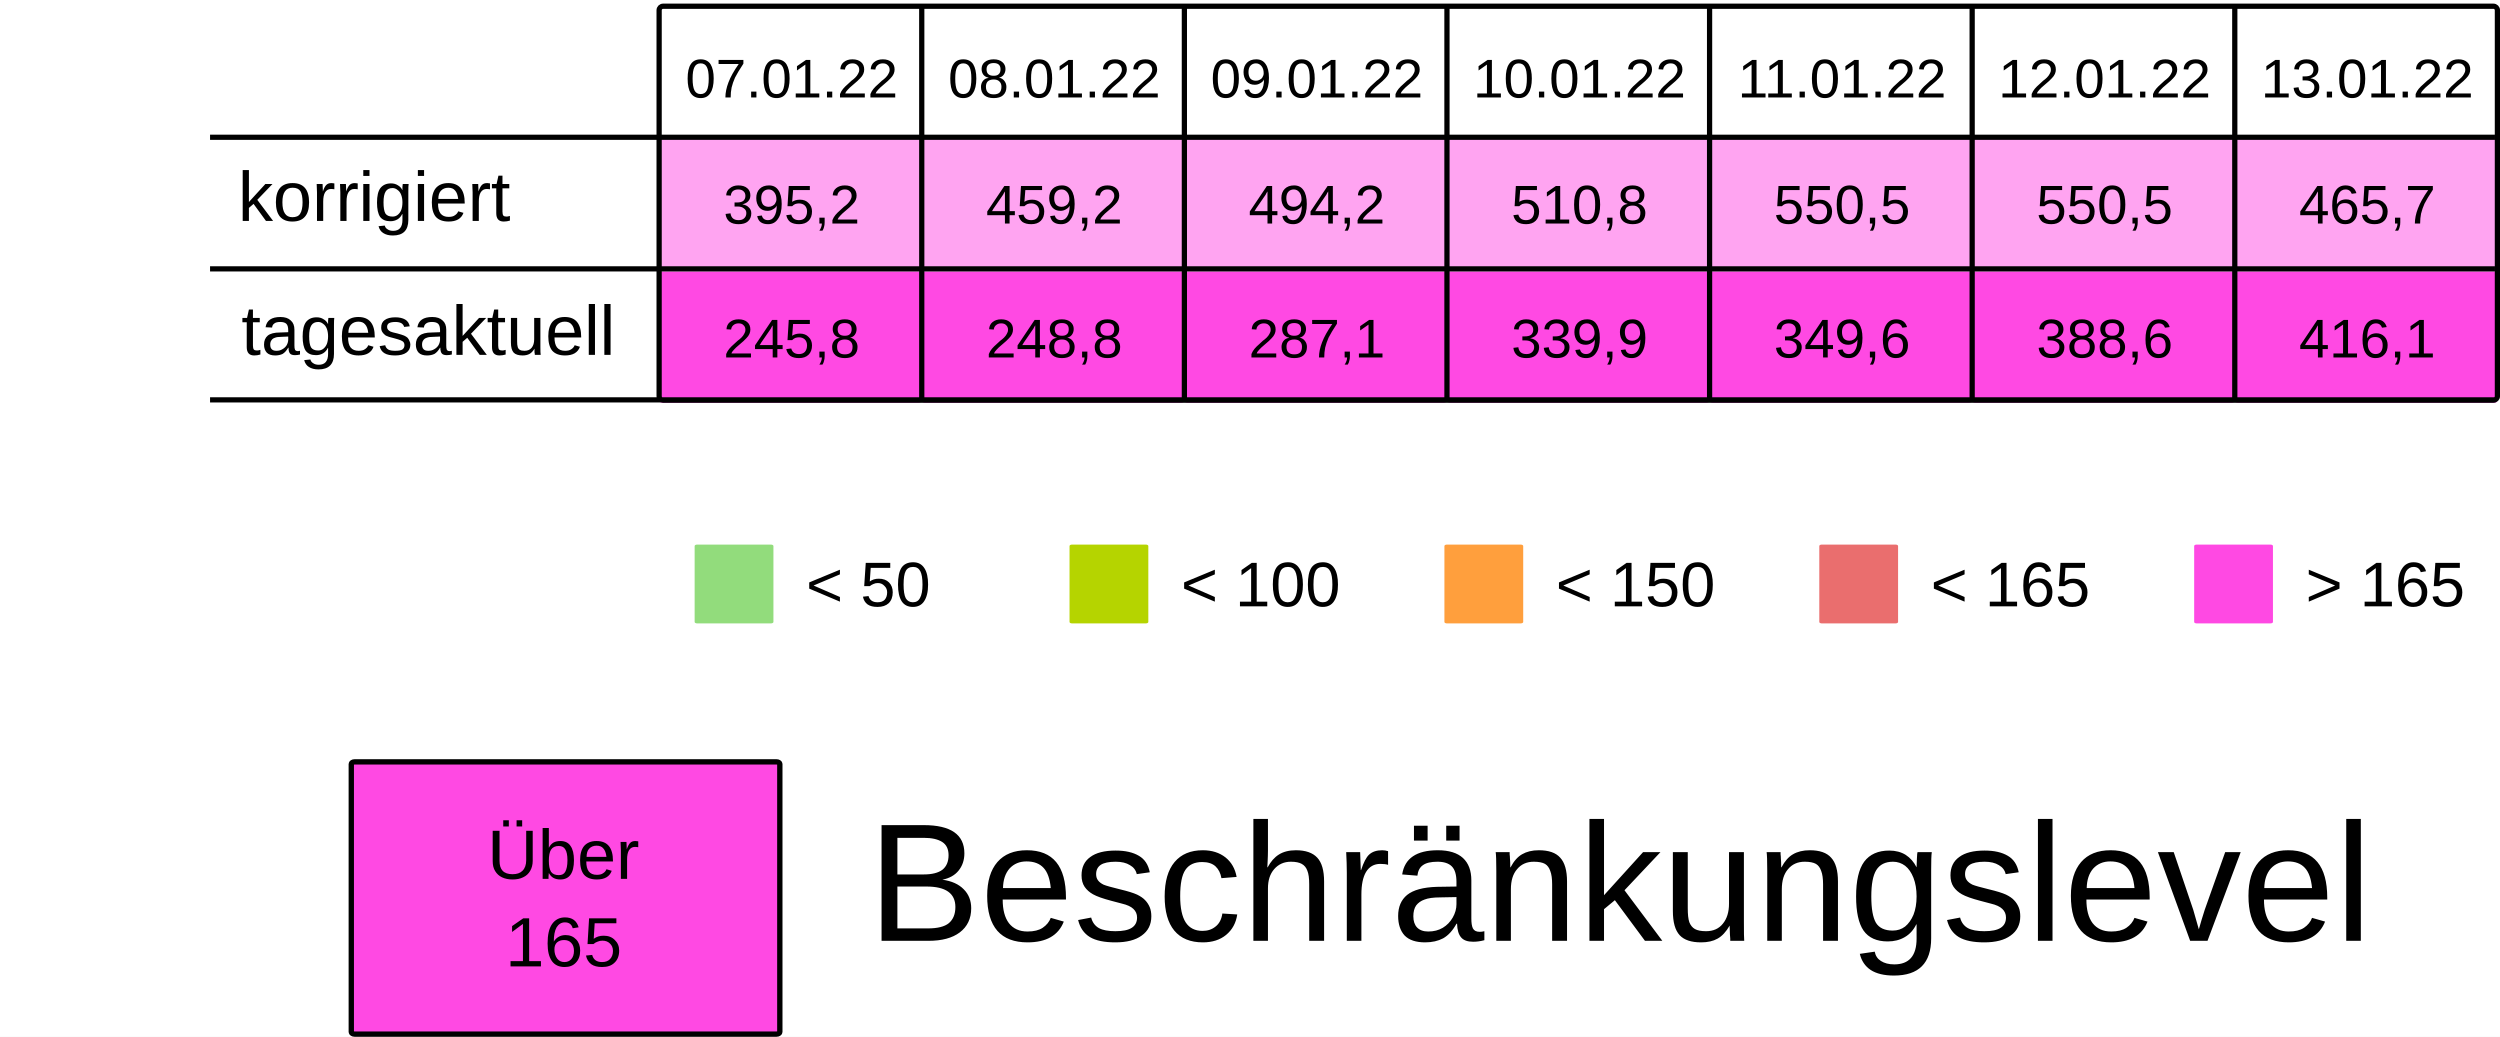
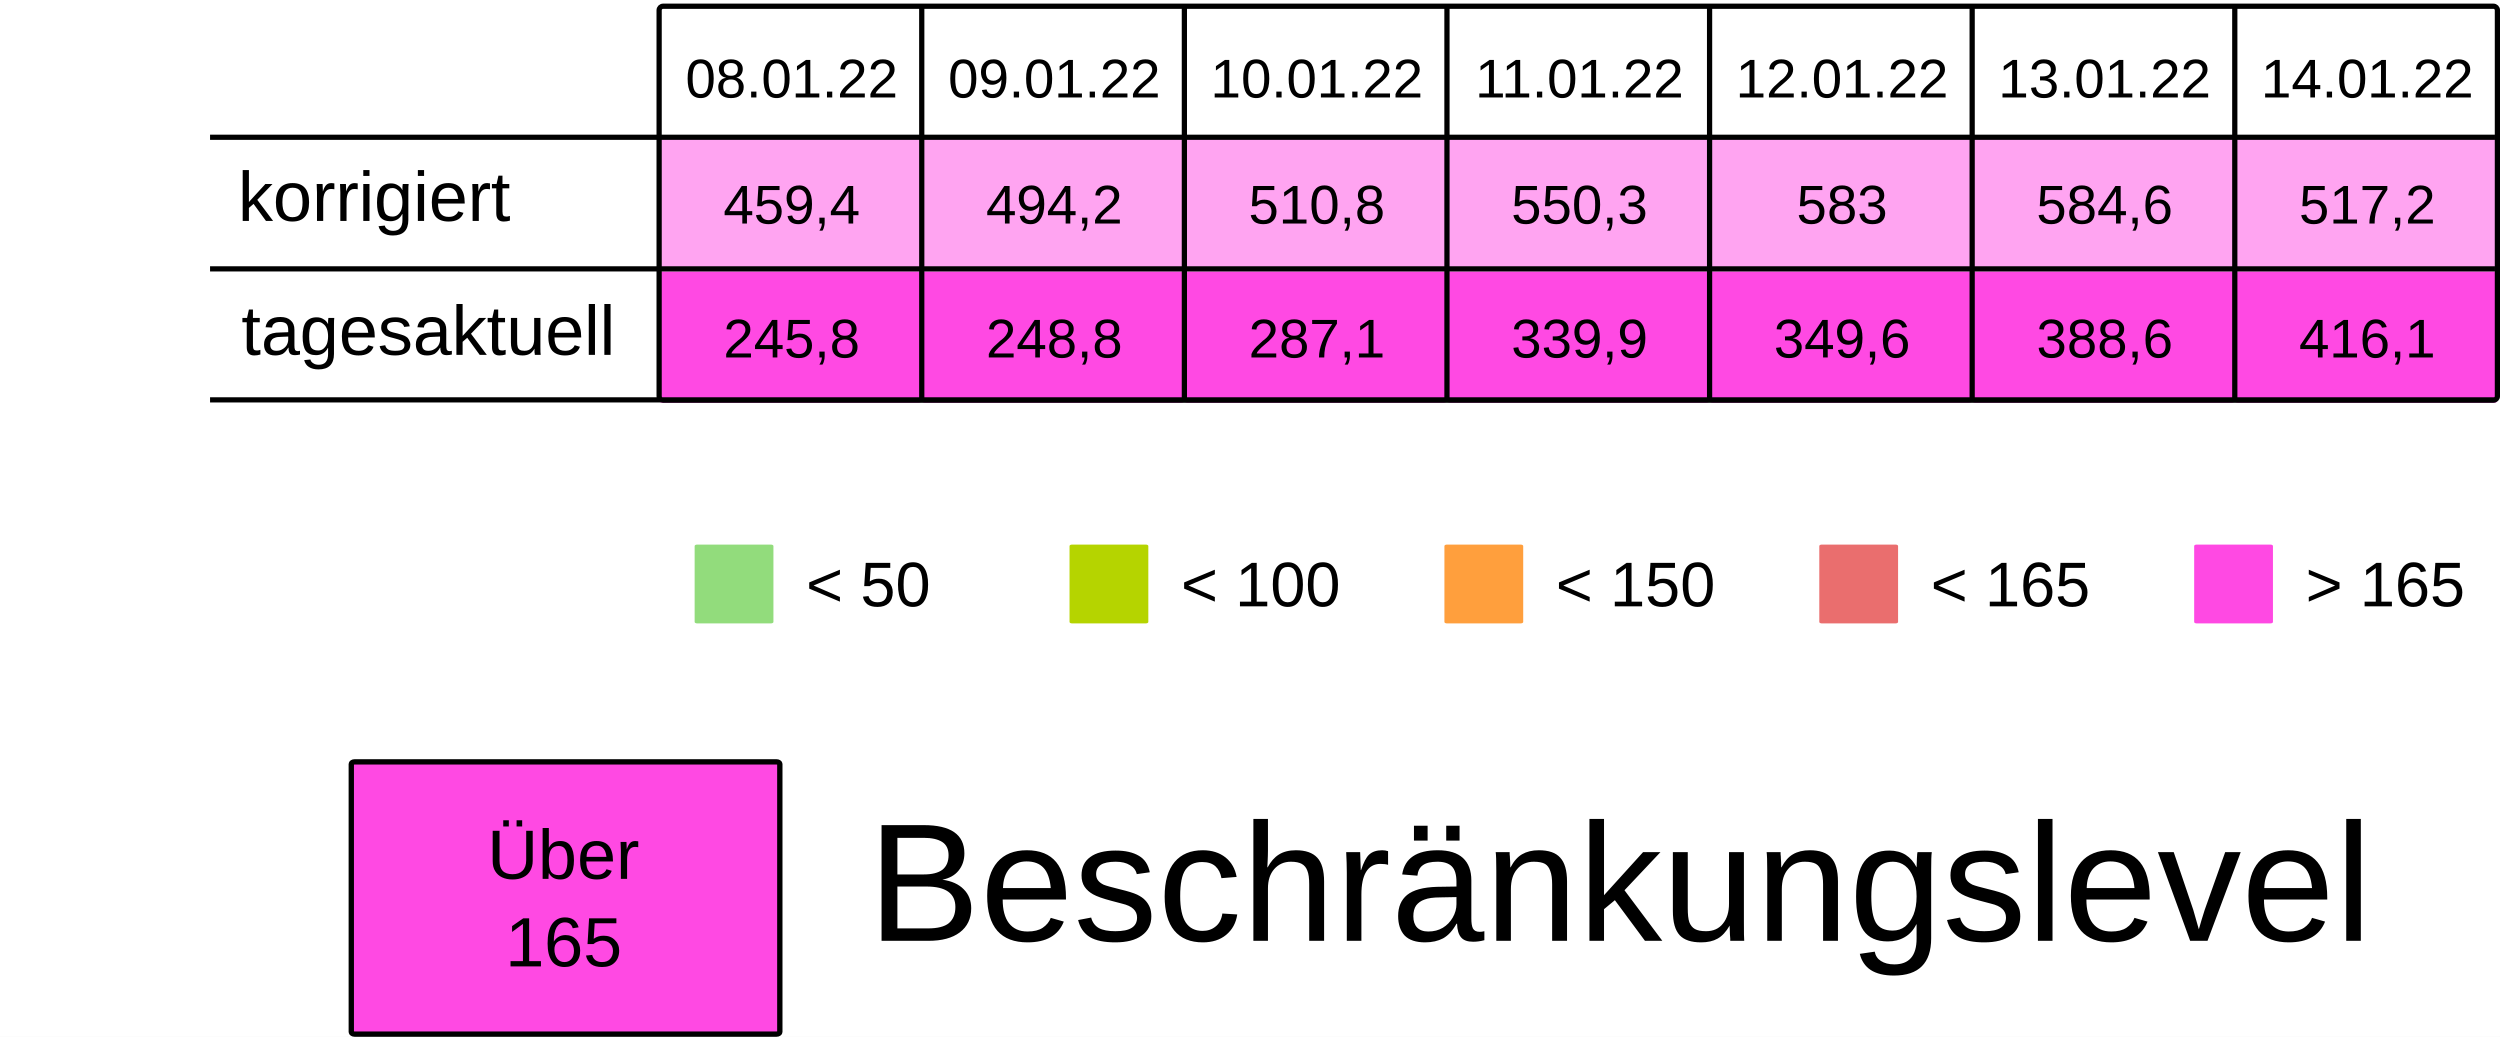
<svg xmlns="http://www.w3.org/2000/svg" viewBox="0 0 125.94 52.229" height="197.399" width="475.994">
  <rect width="100%" height="100%" x="-.001" fill="#fff" />
  <g transform="translate(-13.231 -25.355)">
    <rect ry=".106" rx=".169" y="32.284" x="46.434" height="6.615" width="13.229" fill="#FF49E37F" />
    <rect ry=".106" rx=".169" y="32.284" x="59.664" height="6.615" width="13.229" fill="#FF49E37F" />
    <rect ry=".106" rx=".169" y="32.284" x="72.893" height="6.615" width="13.229" fill="#FF49E37F" />
    <rect ry=".106" rx=".169" y="32.284" x="86.122" height="6.615" width="13.229" fill="#FF49E37F" />
    <rect ry=".106" rx=".169" y="32.284" x="99.351" height="6.615" width="13.229" fill="#FF49E37F" />
    <rect ry=".106" rx=".169" y="32.284" x="112.58" height="6.615" width="13.229" fill="#FF49E37F" />
    <rect ry=".106" rx=".169" y="32.284" x="125.809" height="6.615" width="13.229" fill="#FF49E37F" />
    <text y="30.266" x="53.113" style="line-height:125%;-inkscape-font-specification:Arial;text-align:center" font-weight="400" font-size="2.749" letter-spacing="0" word-spacing="0" font-family="Arial" text-anchor="middle" stroke-width=".064">
-       <tspan style="text-align:center" y="30.266" x="53.113">07.01.22</tspan>
+       <tspan style="text-align:center" y="30.266" x="53.113">08.01.22</tspan>
    </text>
    <text y="30.266" x="66.342" style="line-height:125%;-inkscape-font-specification:Arial;text-align:center" font-weight="400" font-size="2.749" letter-spacing="0" word-spacing="0" font-family="Arial" text-anchor="middle" stroke-width=".064">
-       <tspan style="text-align:center" y="30.266" x="66.342">08.01.22</tspan>
+       <tspan style="text-align:center" y="30.266" x="66.342">09.01.22</tspan>
    </text>
    <text y="30.266" x="79.571" style="line-height:125%;-inkscape-font-specification:Arial;text-align:center" font-weight="400" font-size="2.749" letter-spacing="0" word-spacing="0" font-family="Arial" text-anchor="middle" stroke-width=".064">
-       <tspan style="text-align:center" y="30.266" x="79.571">09.01.22</tspan>
+       <tspan style="text-align:center" y="30.266" x="79.571">10.01.22</tspan>
    </text>
    <text y="30.266" x="92.8" style="line-height:125%;-inkscape-font-specification:Arial;text-align:center" font-weight="400" font-size="2.749" letter-spacing="0" word-spacing="0" font-family="Arial" text-anchor="middle" stroke-width=".064">
-       <tspan style="text-align:center" y="30.266" x="92.8">10.01.22</tspan>
+       <tspan style="text-align:center" y="30.266" x="92.8">11.01.22</tspan>
    </text>
    <text y="30.266" x="106.029" style="line-height:125%;-inkscape-font-specification:Arial;text-align:center" font-weight="400" font-size="2.749" letter-spacing="0" word-spacing="0" font-family="Arial" text-anchor="middle" stroke-width=".064">
-       <tspan style="text-align:center" y="30.266" x="106.029">11.01.22</tspan>
+       <tspan style="text-align:center" y="30.266" x="106.029">12.01.22</tspan>
    </text>
    <text y="30.266" x="119.258" style="line-height:125%;-inkscape-font-specification:Arial;text-align:center" font-weight="400" font-size="2.749" letter-spacing="0" word-spacing="0" font-family="Arial" text-anchor="middle" stroke-width=".064">
-       <tspan style="text-align:center" y="30.266" x="119.258">12.01.22</tspan>
+       <tspan style="text-align:center" y="30.266" x="119.258">13.01.22</tspan>
    </text>
    <text y="30.266" x="132.488" style="line-height:125%;-inkscape-font-specification:Arial;text-align:center" font-weight="400" font-size="2.749" letter-spacing="0" word-spacing="0" font-family="Arial" text-anchor="middle" stroke-width=".064">
-       <tspan style="text-align:center" y="30.266" x="132.488">13.01.22</tspan>
+       <tspan style="text-align:center" y="30.266" x="132.488">14.01.22</tspan>
    </text>
    <text y="36.616" x="53.113" style="line-height:125%;-inkscape-font-specification:Arial;text-align:center" font-weight="400" font-size="2.749" letter-spacing="0" word-spacing="0" font-family="Arial" text-anchor="middle" stroke-width=".064">
-       <tspan style="text-align:center" y="36.616" x="53.113">395,2</tspan>
+       <tspan style="text-align:center" y="36.616" x="53.113">459,4</tspan>
    </text>
    <text y="36.616" x="66.342" style="line-height:125%;-inkscape-font-specification:Arial;text-align:center" font-weight="400" font-size="2.749" letter-spacing="0" word-spacing="0" font-family="Arial" text-anchor="middle" stroke-width=".064">
-       <tspan style="text-align:center" y="36.616" x="66.342">459,2</tspan>
+       <tspan style="text-align:center" y="36.616" x="66.342">494,2</tspan>
    </text>
    <text y="36.616" x="79.571" style="line-height:125%;-inkscape-font-specification:Arial;text-align:center" font-weight="400" font-size="2.749" letter-spacing="0" word-spacing="0" font-family="Arial" text-anchor="middle" stroke-width=".064">
-       <tspan style="text-align:center" y="36.616" x="79.571">494,2</tspan>
+       <tspan style="text-align:center" y="36.616" x="79.571">510,8</tspan>
    </text>
    <text y="36.616" x="92.8" style="line-height:125%;-inkscape-font-specification:Arial;text-align:center" font-weight="400" font-size="2.749" letter-spacing="0" word-spacing="0" font-family="Arial" text-anchor="middle" stroke-width=".064">
-       <tspan style="text-align:center" y="36.616" x="92.8">510,8</tspan>
+       <tspan style="text-align:center" y="36.616" x="92.8">550,3</tspan>
    </text>
    <text y="36.616" x="106.029" style="line-height:125%;-inkscape-font-specification:Arial;text-align:center" font-weight="400" font-size="2.749" letter-spacing="0" word-spacing="0" font-family="Arial" text-anchor="middle" stroke-width=".064">
-       <tspan style="text-align:center" y="36.616" x="106.029">550,5</tspan>
+       <tspan style="text-align:center" y="36.616" x="106.029">583</tspan>
    </text>
    <text y="36.616" x="119.258" style="line-height:125%;-inkscape-font-specification:Arial;text-align:center" font-weight="400" font-size="2.749" letter-spacing="0" word-spacing="0" font-family="Arial" text-anchor="middle" stroke-width=".064">
-       <tspan style="text-align:center" y="36.616" x="119.258">550,5</tspan>
+       <tspan style="text-align:center" y="36.616" x="119.258">584,6</tspan>
    </text>
    <text y="36.616" x="132.488" style="line-height:125%;-inkscape-font-specification:Arial;text-align:center" font-weight="400" font-size="2.749" letter-spacing="0" word-spacing="0" font-family="Arial" text-anchor="middle" stroke-width=".064">
-       <tspan style="text-align:center" y="36.616" x="132.488">465,7</tspan>
+       <tspan style="text-align:center" y="36.616" x="132.488">517,2</tspan>
    </text>
    <rect ry=".071" rx=".12" y="52.79" x="48.224" height="3.969" width="3.969" fill="#92dc7c" />
    <text y="55.896" x="53.84" style="line-height:125%;-inkscape-font-specification:Arial" font-weight="400" font-size="3.175" letter-spacing="0" word-spacing="0" font-family="Arial" stroke-width=".265">
      <tspan y="55.896" x="53.84">&lt; 50</tspan>
    </text>
    <rect ry=".071" rx=".12" y="52.79" x="67.11" height="3.969" width="3.969" fill="#B5D400" />
    <text y="55.896" x="72.726" style="line-height:125%;-inkscape-font-specification:Arial" font-weight="400" font-size="3.175" letter-spacing="0" word-spacing="0" font-family="Arial" stroke-width=".265">
      <tspan y="55.896" x="72.726">&lt; 100</tspan>
    </text>
    <rect ry=".071" rx=".12" y="52.79" x="104.88" height="3.969" width="3.969" fill="#ea6e6e" />
    <text y="55.896" x="110.496" style="line-height:125%;-inkscape-font-specification:Arial" font-weight="400" font-size="3.175" letter-spacing="0" word-spacing="0" font-family="Arial" stroke-width=".265">
      <tspan y="55.896" x="110.496">&lt; 165</tspan>
    </text>
    <rect ry=".071" rx=".12" y="52.79" x="123.765" height="3.969" width="3.969" fill="#FF49E3" />
    <text y="55.896" x="129.381" style="line-height:125%;-inkscape-font-specification:Arial" font-weight="400" font-size="3.175" letter-spacing="0" word-spacing="0" font-family="Arial" stroke-width=".265">
      <tspan y="55.896" x="129.381">&gt; 165</tspan>
    </text>
    <rect ry=".071" rx=".12" y="52.79" x="85.995" height="3.969" width="3.969" fill="#ff9f3d" />
    <text y="55.896" x="91.61" style="line-height:125%;-inkscape-font-specification:Arial" font-weight="400" font-size="3.175" letter-spacing="0" word-spacing="0" font-family="Arial" stroke-width=".265">
      <tspan y="55.896" x="91.61">&lt; 150</tspan>
    </text>
    <rect ry=".106" rx=".169" y="39.031" x="46.435" height="6.615" width="13.229" fill="#FF49E3" />
    <rect ry=".106" rx=".169" y="39.031" x="59.665" height="6.615" width="13.229" fill="#FF49E3" />
    <rect ry=".106" rx=".169" y="39.031" x="72.894" height="6.615" width="13.229" fill="#FF49E3" />
    <rect ry=".106" rx=".169" y="39.031" x="86.123" height="6.615" width="13.229" fill="#FF49E3" />
    <rect ry=".106" rx=".169" y="39.031" x="99.352" height="6.615" width="13.229" fill="#FF49E3" />
    <rect ry=".106" rx=".169" y="39.031" x="112.581" height="6.615" width="13.229" fill="#FF49E3" />
    <rect ry=".106" rx=".169" y="39.031" x="125.81" height="6.615" width="13.229" fill="#FF49E3" />
    <text y="43.363" x="53.114" style="line-height:125%;-inkscape-font-specification:Arial;text-align:center" font-weight="400" font-size="2.749" letter-spacing="0" word-spacing="0" font-family="Arial" text-anchor="middle" stroke-width=".064">
      <tspan style="text-align:center" y="43.363" x="53.114">245,8</tspan>
    </text>
    <text y="43.363" x="66.343" style="line-height:125%;-inkscape-font-specification:Arial;text-align:center" font-weight="400" font-size="2.749" letter-spacing="0" word-spacing="0" font-family="Arial" text-anchor="middle" stroke-width=".064">
      <tspan style="text-align:center" y="43.363" x="66.343">248,8</tspan>
    </text>
    <text y="43.363" x="79.572" style="line-height:125%;-inkscape-font-specification:Arial;text-align:center" font-weight="400" font-size="2.749" letter-spacing="0" word-spacing="0" font-family="Arial" text-anchor="middle" stroke-width=".064">
      <tspan style="text-align:center" y="43.363" x="79.572">287,1</tspan>
    </text>
    <text y="43.363" x="92.801" style="line-height:125%;-inkscape-font-specification:Arial;text-align:center" font-weight="400" font-size="2.749" letter-spacing="0" word-spacing="0" font-family="Arial" text-anchor="middle" stroke-width=".064">
      <tspan style="text-align:center" y="43.363" x="92.801">339,9</tspan>
    </text>
    <text y="43.363" x="106.03" style="line-height:125%;-inkscape-font-specification:Arial;text-align:center" font-weight="400" font-size="2.749" letter-spacing="0" word-spacing="0" font-family="Arial" text-anchor="middle" stroke-width=".064">
      <tspan style="text-align:center" y="43.363" x="106.03">349,6</tspan>
    </text>
    <text y="43.363" x="119.259" style="line-height:125%;-inkscape-font-specification:Arial;text-align:center" font-weight="400" font-size="2.749" letter-spacing="0" word-spacing="0" font-family="Arial" text-anchor="middle" stroke-width=".064">
      <tspan style="text-align:center" y="43.363" x="119.259">388,6</tspan>
    </text>
    <text y="43.363" x="132.489" style="line-height:125%;-inkscape-font-specification:Arial;text-align:center" font-weight="400" font-size="2.749" letter-spacing="0" word-spacing="0" font-family="Arial" text-anchor="middle" stroke-width=".064">
      <tspan style="text-align:center" y="43.363" x="132.489">416,1</tspan>
    </text>
    <text style="line-height:125%;-inkscape-font-specification:Arial" x="25.224" y="36.483" font-weight="400" font-size="3.528" font-family="Arial" letter-spacing="0" word-spacing="0" stroke-width=".265">
      <tspan x="25.224" y="36.483">korrigiert</tspan>
    </text>
    <text style="line-height:125%;-inkscape-font-specification:Arial" x="25.396" y="43.23" font-weight="400" font-size="3.528" font-family="Arial" letter-spacing="0" word-spacing="0" stroke-width=".265">
      <tspan x="25.396" y="43.23">tagesaktuell</tspan>
    </text>
    <path d="M59.665 25.802v19.844zm13.23 0v19.844zm13.228 0v19.844zm13.23 0v19.844zm13.228 0v19.844zm13.23 0v19.844zM23.812 32.27h115.096zm0 6.629h115.096zm0 6.6h115.096zm22.823-19.83h92.206c.11 0 .2.09.2.2v19.445a.2.2 0 01-.2.2H46.635a.2.2 0 01-.2-.2V25.869c0-.11.089-.2.2-.2z" fill="none" stroke="#000" stroke-width=".264" />
    <rect ry=".108" rx=".169" y="63.735" x="30.927" height="13.715" width="21.588" fill="#FF49E3" stroke-miterlimit="0" stroke="#000" stroke-width=".269" />
    <text y="69.629" x="41.626" style="line-height:125%;-inkscape-font-specification:Arial;text-align:center" font-weight="400" font-size="3.528" letter-spacing="0" word-spacing="0" font-family="Arial" text-anchor="middle" stroke-width=".265">
      <tspan style="text-align:center" y="69.629" x="42.1">Über</tspan>
      <tspan style="text-align:center" y="74.038" x="41.626">165</tspan>
    </text>
    <text style="line-height:125%;-inkscape-font-specification:Arial" x="56.955" y="72.75" font-weight="400" font-size="8.467" font-family="Arial" letter-spacing="0" word-spacing="0" stroke-width=".265">
      <tspan x="56.955" y="72.75">Beschränkungslevel</tspan>
    </text>
  </g>
</svg>
